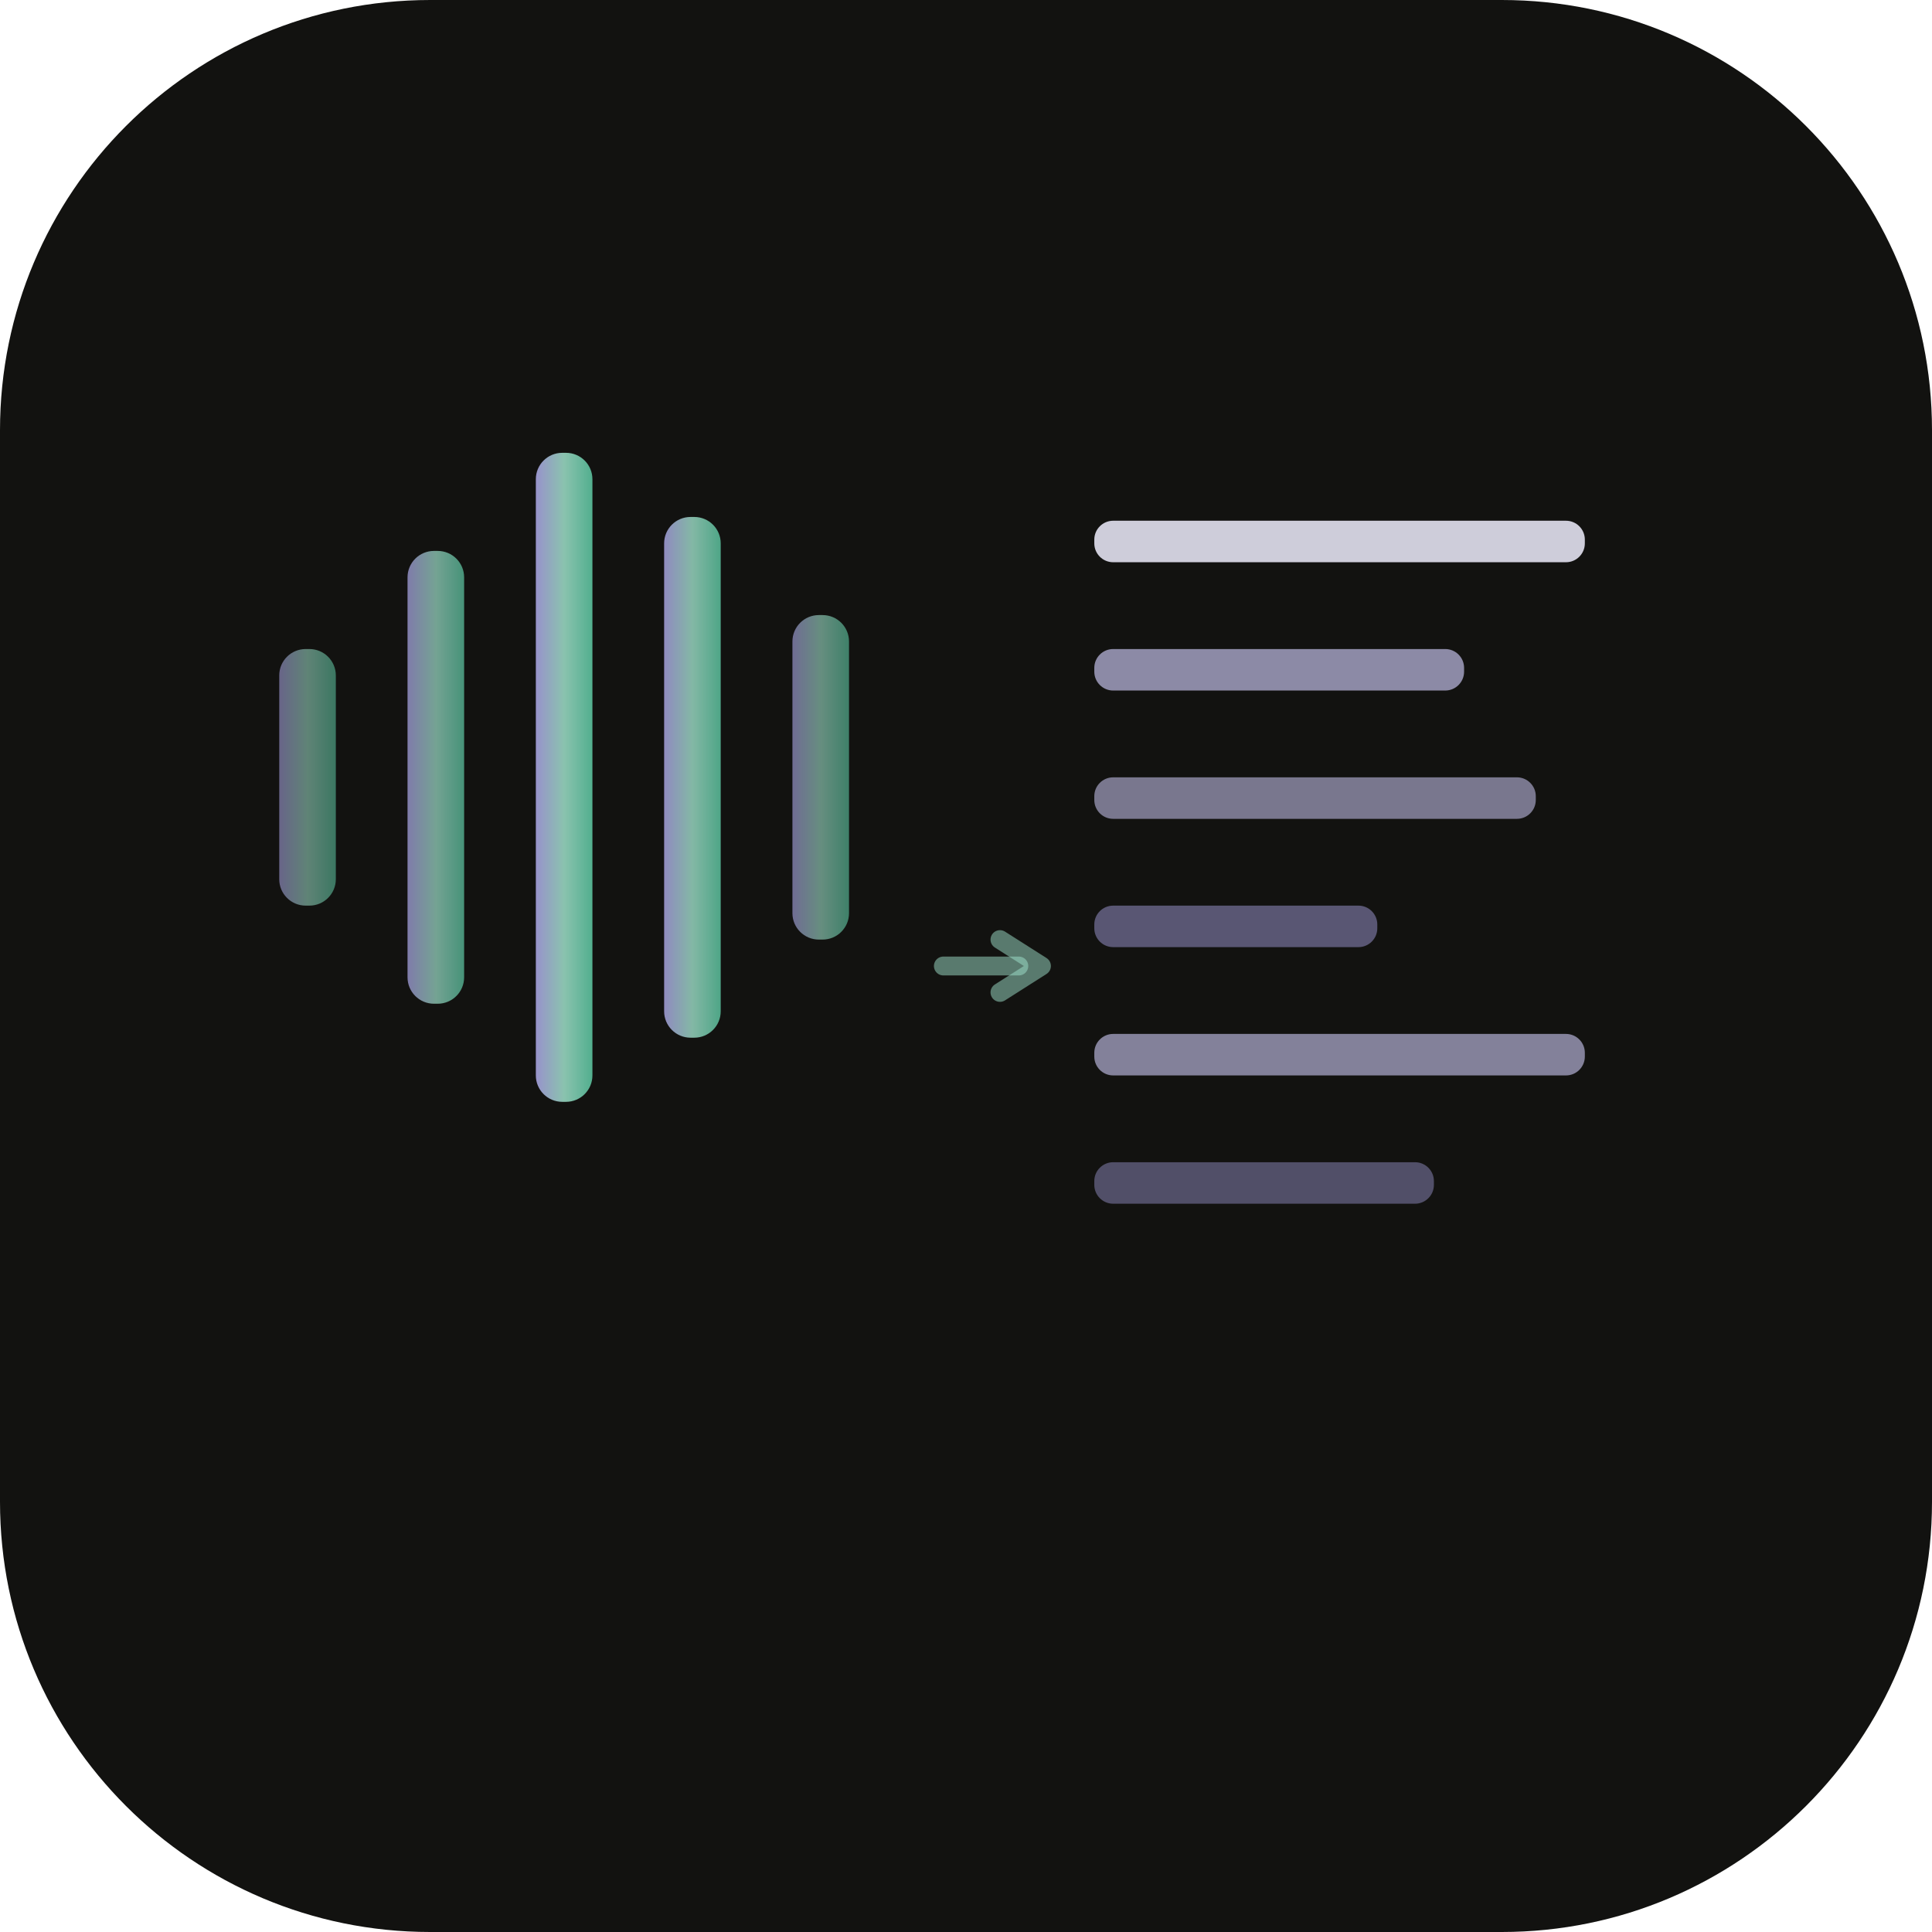
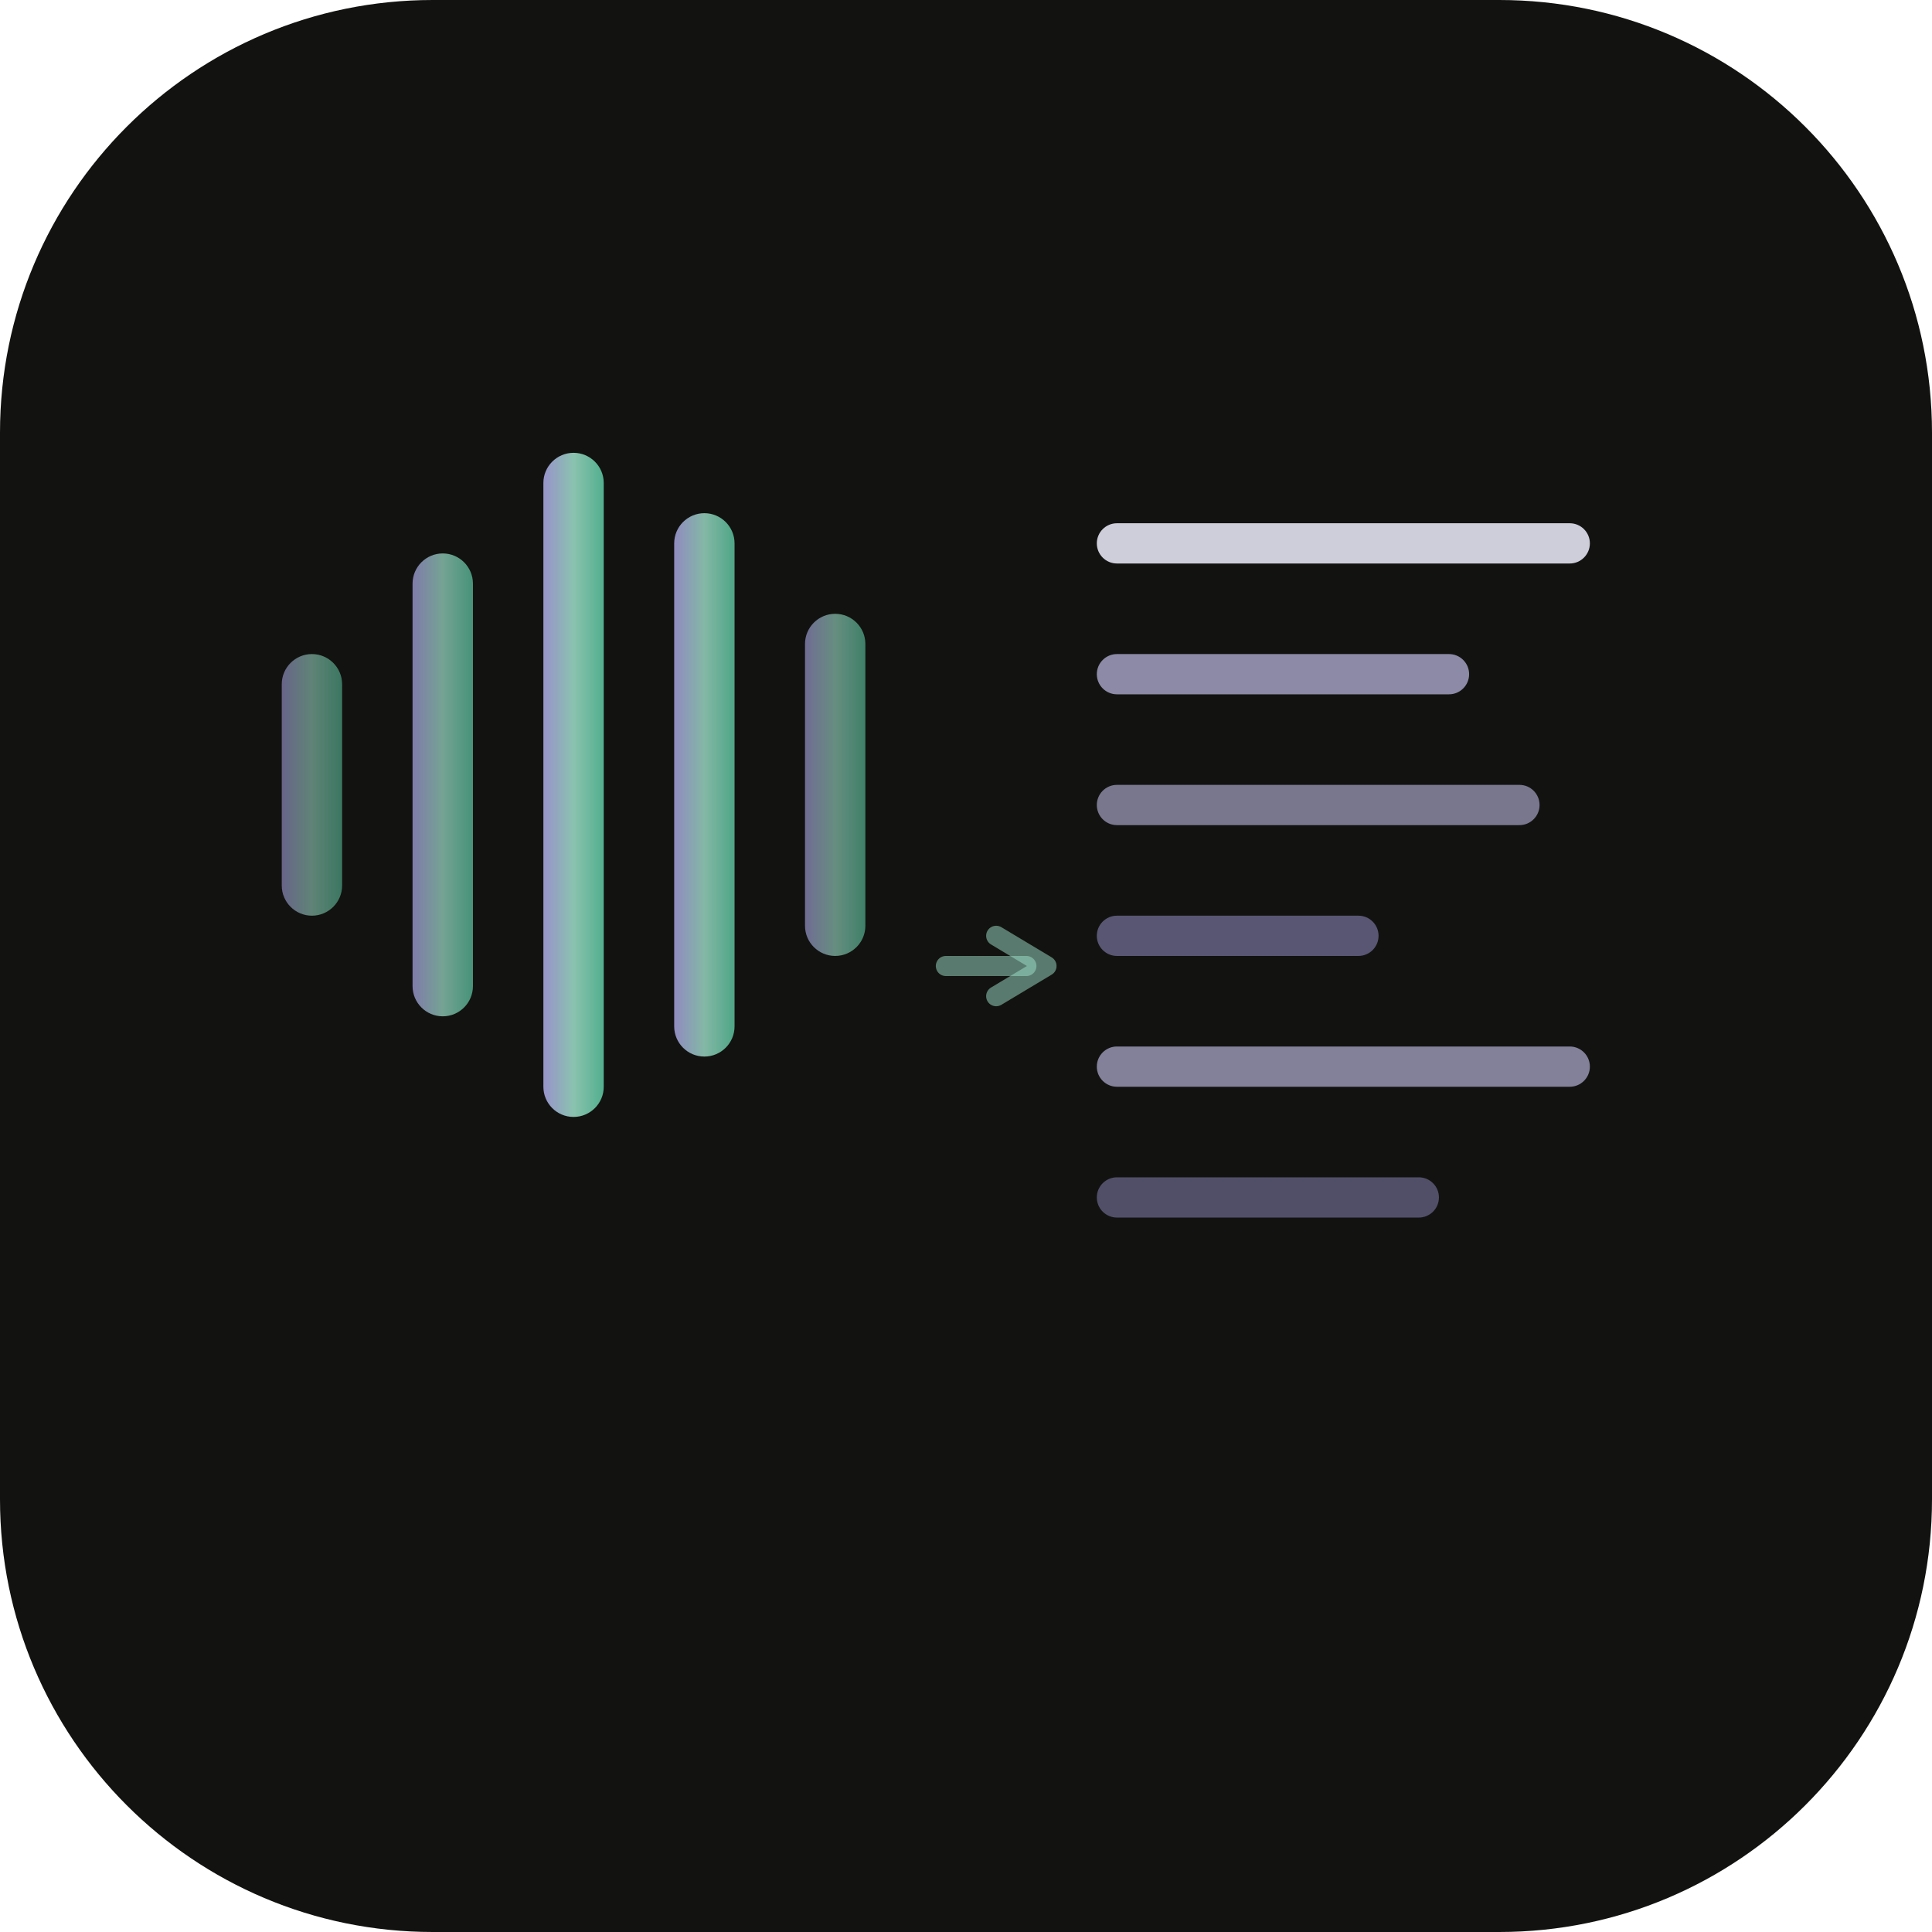
- <svg xmlns="http://www.w3.org/2000/svg" width="512" height="512" viewBox="0 0 512 512">
+ <svg xmlns="http://www.w3.org/2000/svg" width="192" height="192" viewBox="0 0 192 192">
  <defs>
    <linearGradient id="waveGrad" x1="0" y1="0" x2="1" y2="0">
      <stop offset="0%" stop-color="#AFA9EC" />
      <stop offset="50%" stop-color="#9FE1CB" />
      <stop offset="100%" stop-color="#5DCAA5" />
    </linearGradient>
  </defs>
-   <rect x="0" y="0" width="512" height="512" rx="114" fill="#121210" />
-   <g transform="translate(74, 120)">
-     <rect x="0" y="52" width="15" height="68" rx="7" fill="url(#waveGrad)" opacity="0.55" />
-     <rect x="34" y="26" width="15" height="120" rx="7" fill="url(#waveGrad)" opacity="0.70" />
-     <rect x="68" y="0" width="15" height="172" rx="7" fill="url(#waveGrad)" opacity="0.85" />
-     <rect x="102" y="17" width="15" height="138" rx="7" fill="url(#waveGrad)" opacity="0.80" />
-     <rect x="136" y="43" width="15" height="86" rx="7" fill="url(#waveGrad)" opacity="0.60" />
+   <rect x="0" y="0" width="192" height="192" rx="43" fill="#121210" />
+   <g transform="translate(28, 45)">
+     <rect x="0" y="20" width="6" height="26" rx="3" fill="url(#waveGrad)" opacity="0.55" />
+     <rect x="13" y="10" width="6" height="46" rx="3" fill="url(#waveGrad)" opacity="0.70" />
+     <rect x="26" y="0" width="6" height="66" rx="3" fill="url(#waveGrad)" opacity="0.85" />
+     <rect x="39" y="6" width="6" height="54" rx="3" fill="url(#waveGrad)" opacity="0.80" />
+     <rect x="52" y="16" width="6" height="34" rx="3" fill="url(#waveGrad)" opacity="0.60" />
  </g>
-   <path d="M250 256 L270 256" stroke="#9FE1CB" stroke-width="5" stroke-linecap="round" opacity="0.5" />
-   <path d="M265 249 L276 256 L265 263" stroke="#9FE1CB" stroke-width="5" stroke-linecap="round" stroke-linejoin="round" fill="none" opacity="0.5" />
-   <g transform="translate(290, 138)">
-     <rect x="0" y="0" width="130" height="11" rx="5" fill="#EEEDFE" opacity="0.85" />
-     <rect x="0" y="34" width="98" height="11" rx="5" fill="#CECBF6" opacity="0.65" />
-     <rect x="0" y="68" width="117" height="11" rx="5" fill="#CECBF6" opacity="0.55" />
-     <rect x="0" y="102" width="75" height="11" rx="5" fill="#AFA9EC" opacity="0.45" />
-     <rect x="0" y="136" width="130" height="11" rx="5" fill="#CECBF6" opacity="0.60" />
-     <rect x="0" y="170" width="90" height="11" rx="5" fill="#AFA9EC" opacity="0.40" />
+   <path d="M94 96 L102 96" stroke="#9FE1CB" stroke-width="2" stroke-linecap="round" opacity="0.5" />
+   <path d="M99 93 L104 96 L99 99" stroke="#9FE1CB" stroke-width="2" stroke-linecap="round" stroke-linejoin="round" fill="none" opacity="0.5" />
+   <g transform="translate(109, 52)">
+     <rect x="0" y="0" width="49" height="4" rx="2" fill="#EEEDFE" opacity="0.85" />
+     <rect x="0" y="13" width="37" height="4" rx="2" fill="#CECBF6" opacity="0.65" />
+     <rect x="0" y="26" width="44" height="4" rx="2" fill="#CECBF6" opacity="0.55" />
+     <rect x="0" y="39" width="28" height="4" rx="2" fill="#AFA9EC" opacity="0.45" />
+     <rect x="0" y="52" width="49" height="4" rx="2" fill="#CECBF6" opacity="0.60" />
+     <rect x="0" y="65" width="34" height="4" rx="2" fill="#AFA9EC" opacity="0.40" />
  </g>
</svg>
